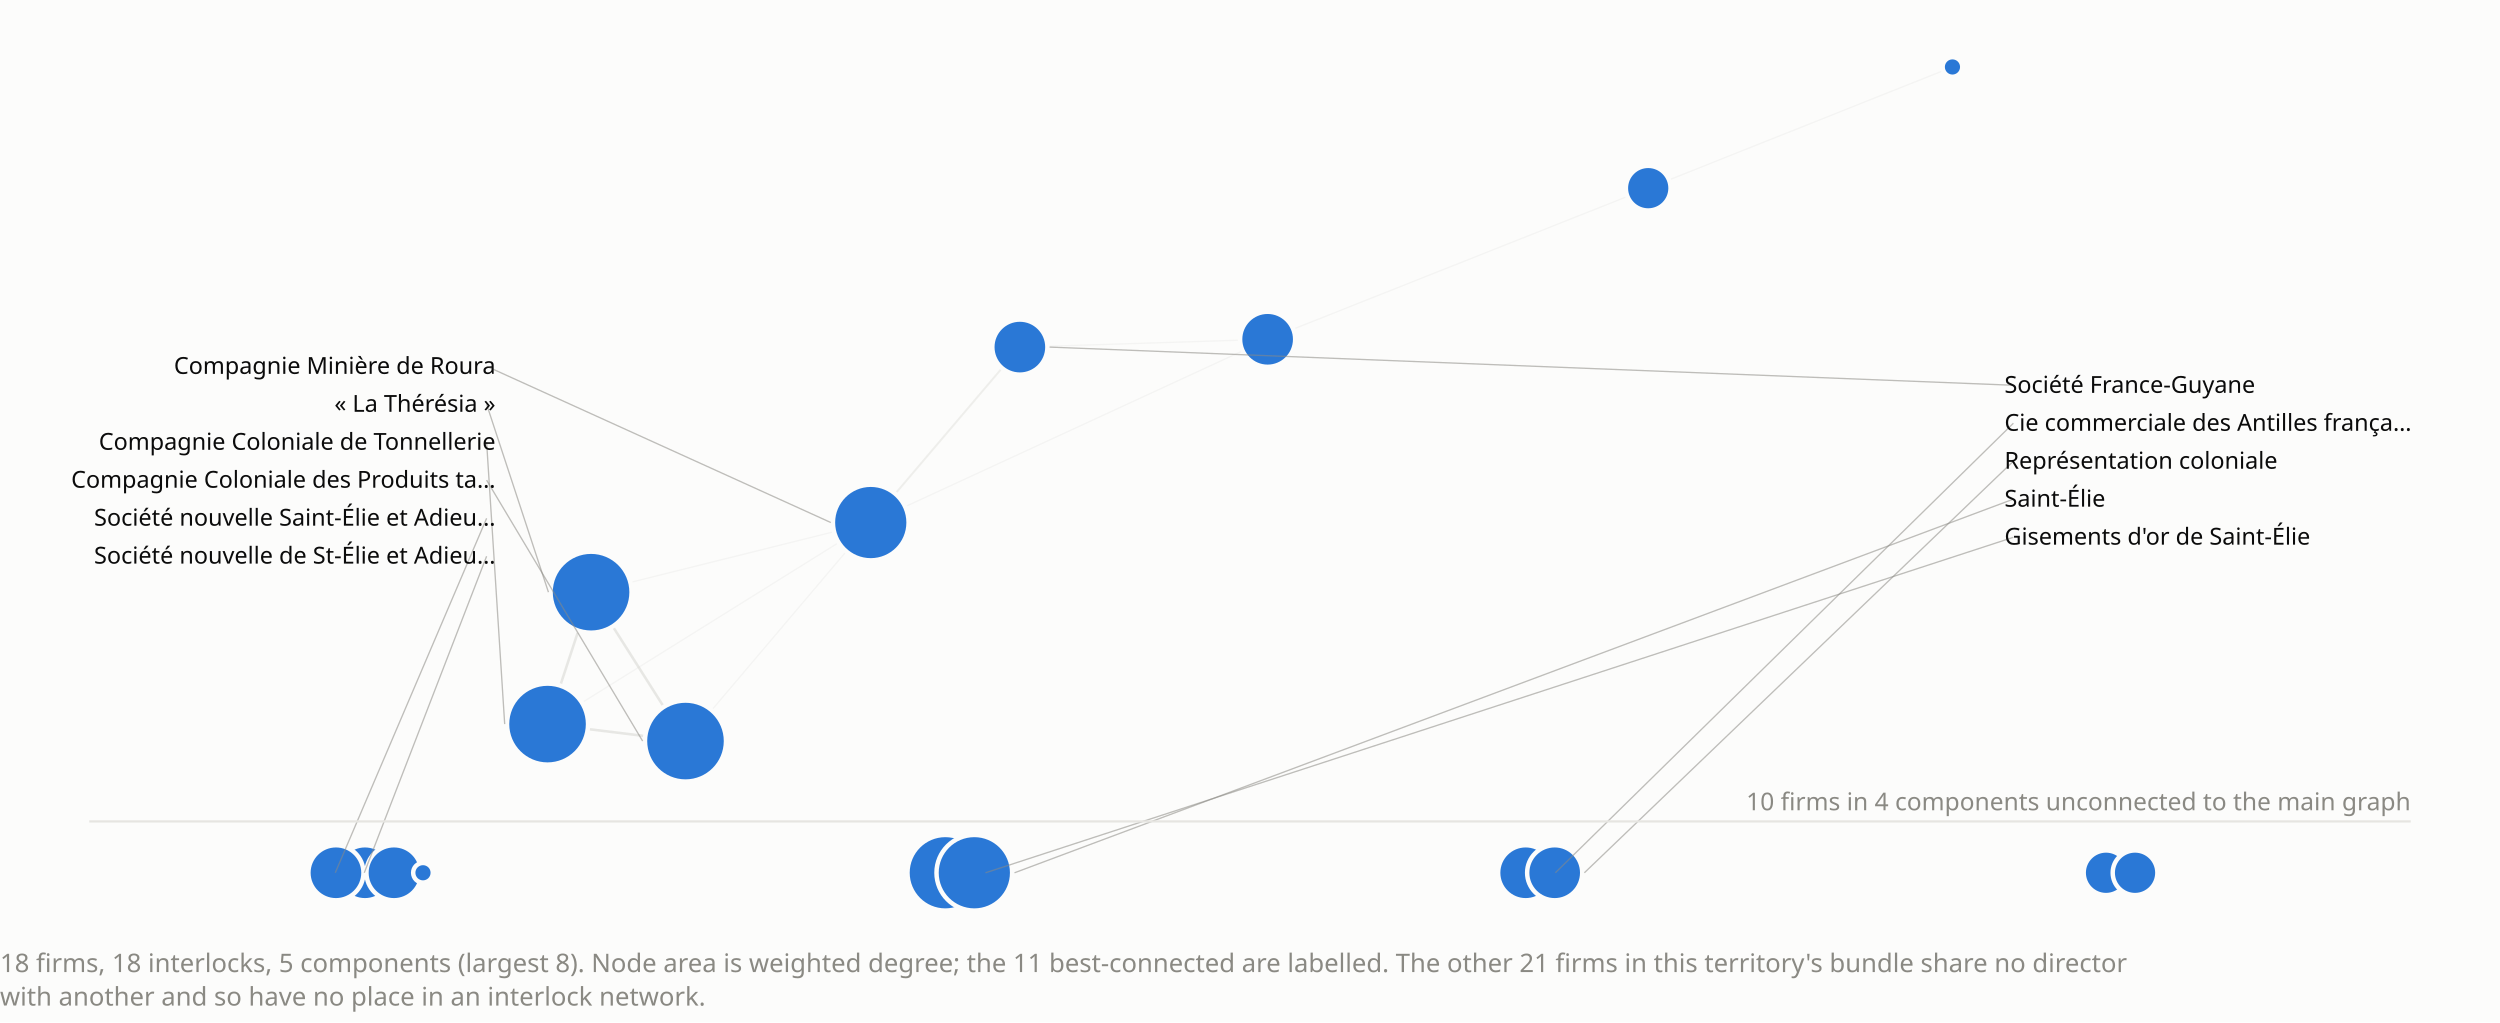
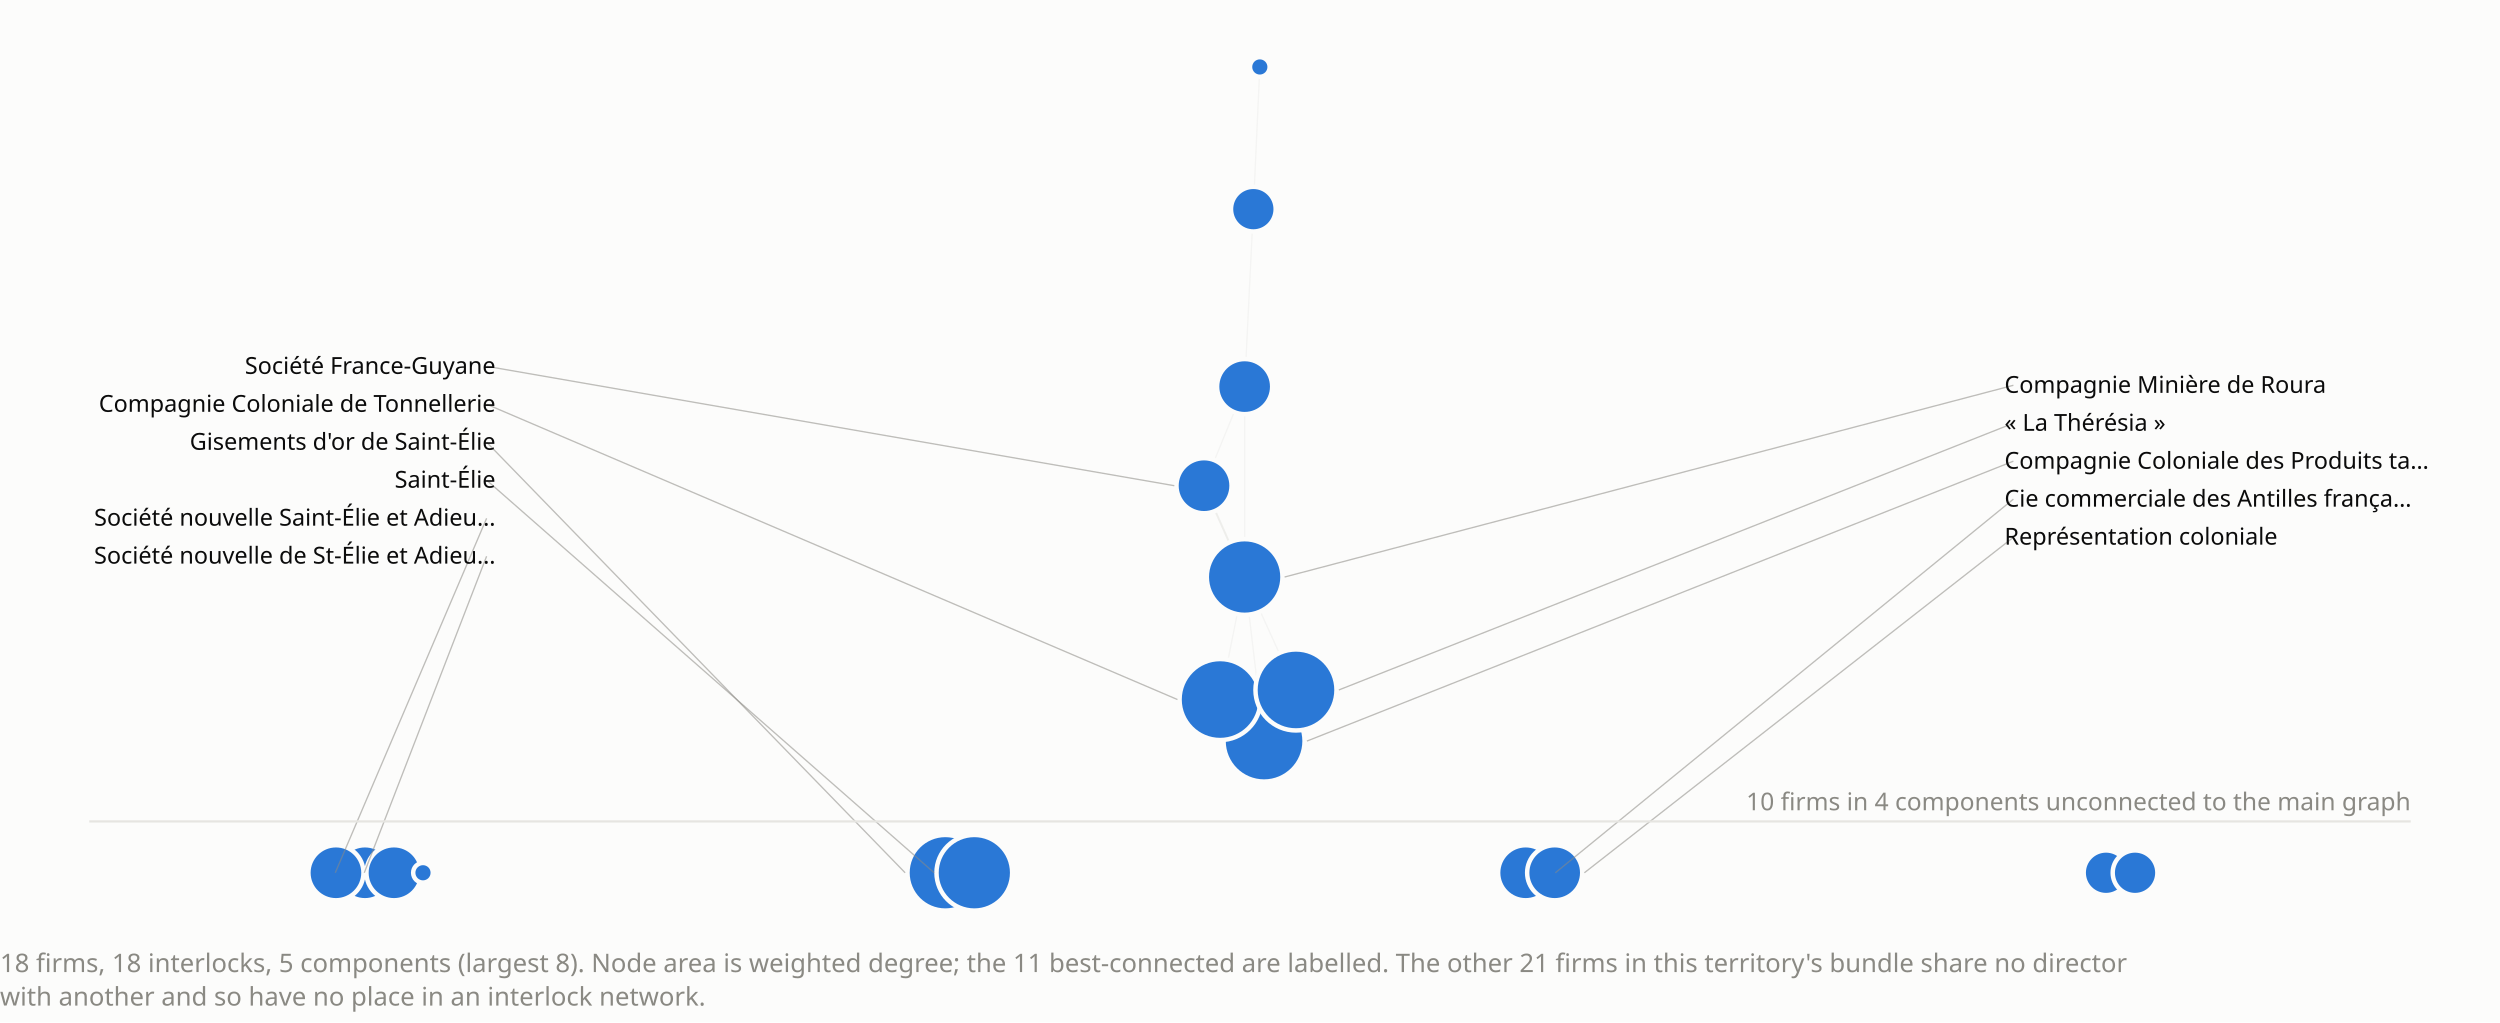
<svg xmlns="http://www.w3.org/2000/svg" viewBox="0 0 1120 458" width="1120" height="458" role="img" aria-label="French Guiana interlock network">
  <rect width="1120" height="458" fill="#fcfcfb" />
  <g stroke="#c9c8c2" fill="none">
    <path d="M423.5 391.0L436.5 391.0" stroke-width="2.00" stroke-opacity="0.620" />
-     <path d="M683.5 391.0L696.5 391.0M307.1 332.0L245.3 324.4M307.1 332.0L264.8 265.3M245.3 324.4L264.8 265.3" stroke-width="1.16" stroke-opacity="0.400" />
-     <path d="M307.1 332.0L390.1 234.1M245.3 324.4L390.1 234.1M264.8 265.3L390.1 234.1M456.9 155.5L567.9 152.0M390.1 234.1L567.9 152.0M163.5 391.0L150.5 391.0M176.5 391.0L150.5 391.0M567.9 152.0L738.4 84.3M738.4 84.3L874.7 30.0M150.5 391.0L189.5 391.0" stroke-width="0.60" stroke-opacity="0.160" />
-     <path d="M943.5 391.0L956.5 391.0M456.9 155.5L390.1 234.1M163.5 391.0L176.5 391.0" stroke-width="0.88" stroke-opacity="0.280" />
+     <path d="M683.5 391.0L696.5 391.0M566.3 332.0L546.6 313.4M566.3 332.0L580.6 309.1M546.6 313.4L580.6 309.1" stroke-width="1.16" stroke-opacity="0.400" />
+     <path d="M566.3 332.0L557.6 258.5M546.6 313.4L557.6 258.5M580.6 309.1L557.6 258.5M539.4 217.6L557.6 173.2M557.6 258.5L557.6 173.2M163.5 391.0L150.5 391.0M176.5 391.0L150.5 391.0M557.6 173.2L561.5 93.7M561.5 93.7L564.4 30.0M150.5 391.0L189.5 391.0" stroke-width="0.60" stroke-opacity="0.160" />
+     <path d="M943.5 391.0L956.5 391.0M539.4 217.6L557.6 258.5M163.5 391.0L176.5 391.0" stroke-width="0.88" stroke-opacity="0.280" />
  </g>
  <g>
    <circle class="nd" data-id="gisementsorsaintelie" cx="423.5" cy="391.0" r="16.95" fill="#2a78d6" stroke="#fcfcfb" stroke-width="2" />
    <circle class="nd" data-id="saintelie" cx="436.5" cy="391.0" r="16.95" fill="#2a78d6" stroke="#fcfcfb" stroke-width="2" />
    <circle class="nd" data-id="commercialeantillesfrancaisesftanon" cx="683.5" cy="391.0" r="12.34" fill="#2a78d6" stroke="#fcfcfb" stroke-width="2" />
    <circle class="nd" data-id="representationcoloniale" cx="696.5" cy="391.0" r="12.34" fill="#2a78d6" stroke="#fcfcfb" stroke-width="2" />
-     <circle class="nd" data-id="colonialeproduitstannants" cx="307.1" cy="332.0" r="18.15" fill="#2a78d6" stroke="#fcfcfb" stroke-width="2" />
-     <circle class="nd" data-id="colonialetonnellerie" cx="245.3" cy="324.4" r="18.15" fill="#2a78d6" stroke="#fcfcfb" stroke-width="2" />
-     <circle class="nd" data-id="theresia" cx="264.8" cy="265.3" r="18.15" fill="#2a78d6" stroke="#fcfcfb" stroke-width="2" />
+     <circle class="nd" data-id="colonialeproduitstannants" cx="566.3" cy="332.0" r="18.15" fill="#2a78d6" stroke="#fcfcfb" stroke-width="2" />
+     <circle class="nd" data-id="colonialetonnellerie" cx="546.6" cy="313.4" r="18.15" fill="#2a78d6" stroke="#fcfcfb" stroke-width="2" />
+     <circle class="nd" data-id="theresia" cx="580.6" cy="309.1" r="18.15" fill="#2a78d6" stroke="#fcfcfb" stroke-width="2" />
    <circle class="nd" data-id="mataroni" cx="943.5" cy="391.0" r="10.01" fill="#2a78d6" stroke="#fcfcfb" stroke-width="2" />
    <circle class="nd" data-id="minesorguyane" cx="956.5" cy="391.0" r="10.01" fill="#2a78d6" stroke="#fcfcfb" stroke-width="2" />
-     <circle class="nd" data-id="franceguyane" cx="456.9" cy="155.5" r="12.34" fill="#2a78d6" stroke="#fcfcfb" stroke-width="2" />
-     <circle class="nd" data-id="miniereroura" cx="390.1" cy="234.1" r="16.95" fill="#2a78d6" stroke="#fcfcfb" stroke-width="2" />
+     <circle class="nd" data-id="franceguyane" cx="539.4" cy="217.6" r="12.34" fill="#2a78d6" stroke="#fcfcfb" stroke-width="2" />
+     <circle class="nd" data-id="miniereroura" cx="557.6" cy="258.5" r="16.95" fill="#2a78d6" stroke="#fcfcfb" stroke-width="2" />
    <circle class="nd" data-id="saintelieadieuvat" cx="163.5" cy="391.0" r="12.34" fill="#2a78d6" stroke="#fcfcfb" stroke-width="2" />
    <circle class="nd" data-id="stelieadieuvat" cx="176.5" cy="391.0" r="12.34" fill="#2a78d6" stroke="#fcfcfb" stroke-width="2" />
-     <circle class="nd" data-id="cotonniereguyane" cx="567.9" cy="152.0" r="12.34" fill="#2a78d6" stroke="#fcfcfb" stroke-width="2" />
-     <circle class="nd" data-id="sucriereagricoleguyane" cx="738.4" cy="84.3" r="10.01" fill="#2a78d6" stroke="#fcfcfb" stroke-width="2" />
+     <circle class="nd" data-id="cotonniereguyane" cx="557.6" cy="173.2" r="12.34" fill="#2a78d6" stroke="#fcfcfb" stroke-width="2" />
+     <circle class="nd" data-id="sucriereagricoleguyane" cx="561.5" cy="93.7" r="10.01" fill="#2a78d6" stroke="#fcfcfb" stroke-width="2" />
    <circle class="nd" data-id="colonialeagricoleminiere" cx="150.5" cy="391.0" r="12.34" fill="#2a78d6" stroke="#fcfcfb" stroke-width="2" />
    <circle class="nd" data-id="unionminierehautemana" cx="189.5" cy="391.0" r="4.40" fill="#2a78d6" stroke="#fcfcfb" stroke-width="2" />
-     <circle class="nd" data-id="comptoirsgenerauxguyane" cx="874.7" cy="30.0" r="4.40" fill="#2a78d6" stroke="#fcfcfb" stroke-width="2" />
+     <circle class="nd" data-id="comptoirsgenerauxguyane" cx="564.4" cy="30.0" r="4.40" fill="#2a78d6" stroke="#fcfcfb" stroke-width="2" />
  </g>
-   <line x1="218.0" y1="164.1" x2="372.2" y2="234.1" stroke="#8a8983" stroke-width="0.6" stroke-opacity="0.55" />
-   <line x1="218.0" y1="181.1" x2="245.7" y2="265.3" stroke="#8a8983" stroke-width="0.6" stroke-opacity="0.55" />
-   <line x1="218.0" y1="198.1" x2="226.1" y2="324.4" stroke="#8a8983" stroke-width="0.6" stroke-opacity="0.55" />
-   <line x1="218.0" y1="215.1" x2="287.9" y2="332.0" stroke="#8a8983" stroke-width="0.6" stroke-opacity="0.55" />
+   <line x1="218.0" y1="164.1" x2="526.1" y2="217.6" stroke="#8a8983" stroke-width="0.6" stroke-opacity="0.55" />
+   <line x1="218.0" y1="181.1" x2="527.5" y2="313.4" stroke="#8a8983" stroke-width="0.6" stroke-opacity="0.55" />
+   <line x1="218.0" y1="198.1" x2="405.5" y2="391.0" stroke="#8a8983" stroke-width="0.6" stroke-opacity="0.55" />
+   <line x1="218.0" y1="215.1" x2="418.5" y2="391.0" stroke="#8a8983" stroke-width="0.6" stroke-opacity="0.55" />
  <line x1="218.0" y1="232.2" x2="150.2" y2="391.0" stroke="#8a8983" stroke-width="0.6" stroke-opacity="0.55" />
  <line x1="218.0" y1="249.2" x2="163.2" y2="391.0" stroke="#8a8983" stroke-width="0.6" stroke-opacity="0.55" />
-   <line x1="902.0" y1="172.6" x2="470.2" y2="155.5" stroke="#8a8983" stroke-width="0.6" stroke-opacity="0.55" />
-   <line x1="902.0" y1="189.6" x2="696.8" y2="391.0" stroke="#8a8983" stroke-width="0.6" stroke-opacity="0.55" />
-   <line x1="902.0" y1="206.6" x2="709.8" y2="391.0" stroke="#8a8983" stroke-width="0.6" stroke-opacity="0.55" />
-   <line x1="902.0" y1="223.6" x2="454.5" y2="391.0" stroke="#8a8983" stroke-width="0.6" stroke-opacity="0.55" />
-   <line x1="902.0" y1="240.7" x2="441.5" y2="391.0" stroke="#8a8983" stroke-width="0.6" stroke-opacity="0.55" />
+   <line x1="902.0" y1="172.6" x2="575.5" y2="258.5" stroke="#8a8983" stroke-width="0.6" stroke-opacity="0.55" />
+   <line x1="902.0" y1="189.6" x2="599.8" y2="309.1" stroke="#8a8983" stroke-width="0.6" stroke-opacity="0.55" />
+   <line x1="902.0" y1="206.6" x2="585.5" y2="332.0" stroke="#8a8983" stroke-width="0.6" stroke-opacity="0.55" />
+   <line x1="902.0" y1="223.6" x2="696.8" y2="391.0" stroke="#8a8983" stroke-width="0.6" stroke-opacity="0.55" />
+   <line x1="902.0" y1="240.7" x2="709.8" y2="391.0" stroke="#8a8983" stroke-width="0.6" stroke-opacity="0.55" />
  <g font-size="10.5" font-family="ui-sans-serif,system-ui,sans-serif" fill="#0b0b0b">
-     <text x="222.0" y="167.5" text-anchor="end">Compagnie Minière de Roura</text>
-     <text x="222.0" y="184.5" text-anchor="end">« La Thérésia »</text>
-     <text x="222.0" y="201.5" text-anchor="end">Compagnie Coloniale de Tonnellerie</text>
-     <text x="222.0" y="218.5" text-anchor="end">Compagnie Coloniale des Produits ta…</text>
+     <text x="222.0" y="167.5" text-anchor="end">Société France-Guyane</text>
+     <text x="222.0" y="184.5" text-anchor="end">Compagnie Coloniale de Tonnellerie</text>
+     <text x="222.0" y="201.5" text-anchor="end">Gisements d'or de Saint-Élie</text>
+     <text x="222.0" y="218.5" text-anchor="end">Saint-Élie</text>
    <text x="222.0" y="235.5" text-anchor="end">Société nouvelle Saint-Élie et Adieu…</text>
    <text x="222.0" y="252.5" text-anchor="end">Société nouvelle de St-Élie et Adieu…</text>
-     <text x="898.0" y="176.0" text-anchor="start">Société France-Guyane</text>
-     <text x="898.0" y="193.0" text-anchor="start">Cie commerciale des Antilles frança…</text>
-     <text x="898.0" y="210.0" text-anchor="start">Représentation coloniale</text>
-     <text x="898.0" y="227.0" text-anchor="start">Saint-Élie</text>
-     <text x="898.0" y="244.0" text-anchor="start">Gisements d'or de Saint-Élie</text>
+     <text x="898.0" y="176.0" text-anchor="start">Compagnie Minière de Roura</text>
+     <text x="898.0" y="193.0" text-anchor="start">« La Thérésia »</text>
+     <text x="898.0" y="210.0" text-anchor="start">Compagnie Coloniale des Produits ta…</text>
+     <text x="898.0" y="227.0" text-anchor="start">Cie commerciale des Antilles frança…</text>
+     <text x="898.0" y="244.0" text-anchor="start">Représentation coloniale</text>
  </g>
  <line x1="40" y1="368" x2="1080" y2="368" stroke="#e6e5e1" stroke-width="1" />
  <text x="1080" y="363" text-anchor="end" font-size="11" font-family="ui-sans-serif,system-ui,sans-serif" fill="#8a8983">10 firms in 4 components unconnected to the main graph</text>
  <g font-size="11.5" font-family="ui-sans-serif,system-ui,sans-serif" fill="#8a8983">
    <text x="0" y="435.5">18 firms, 18 interlocks, 5 components (largest 8). Node area is weighted degree; the 11 best-connected are labelled. The other 21 firms in this territory's bundle share no director</text>
    <text x="0" y="450.5">with another and so have no place in an interlock network.</text>
  </g>
</svg>
